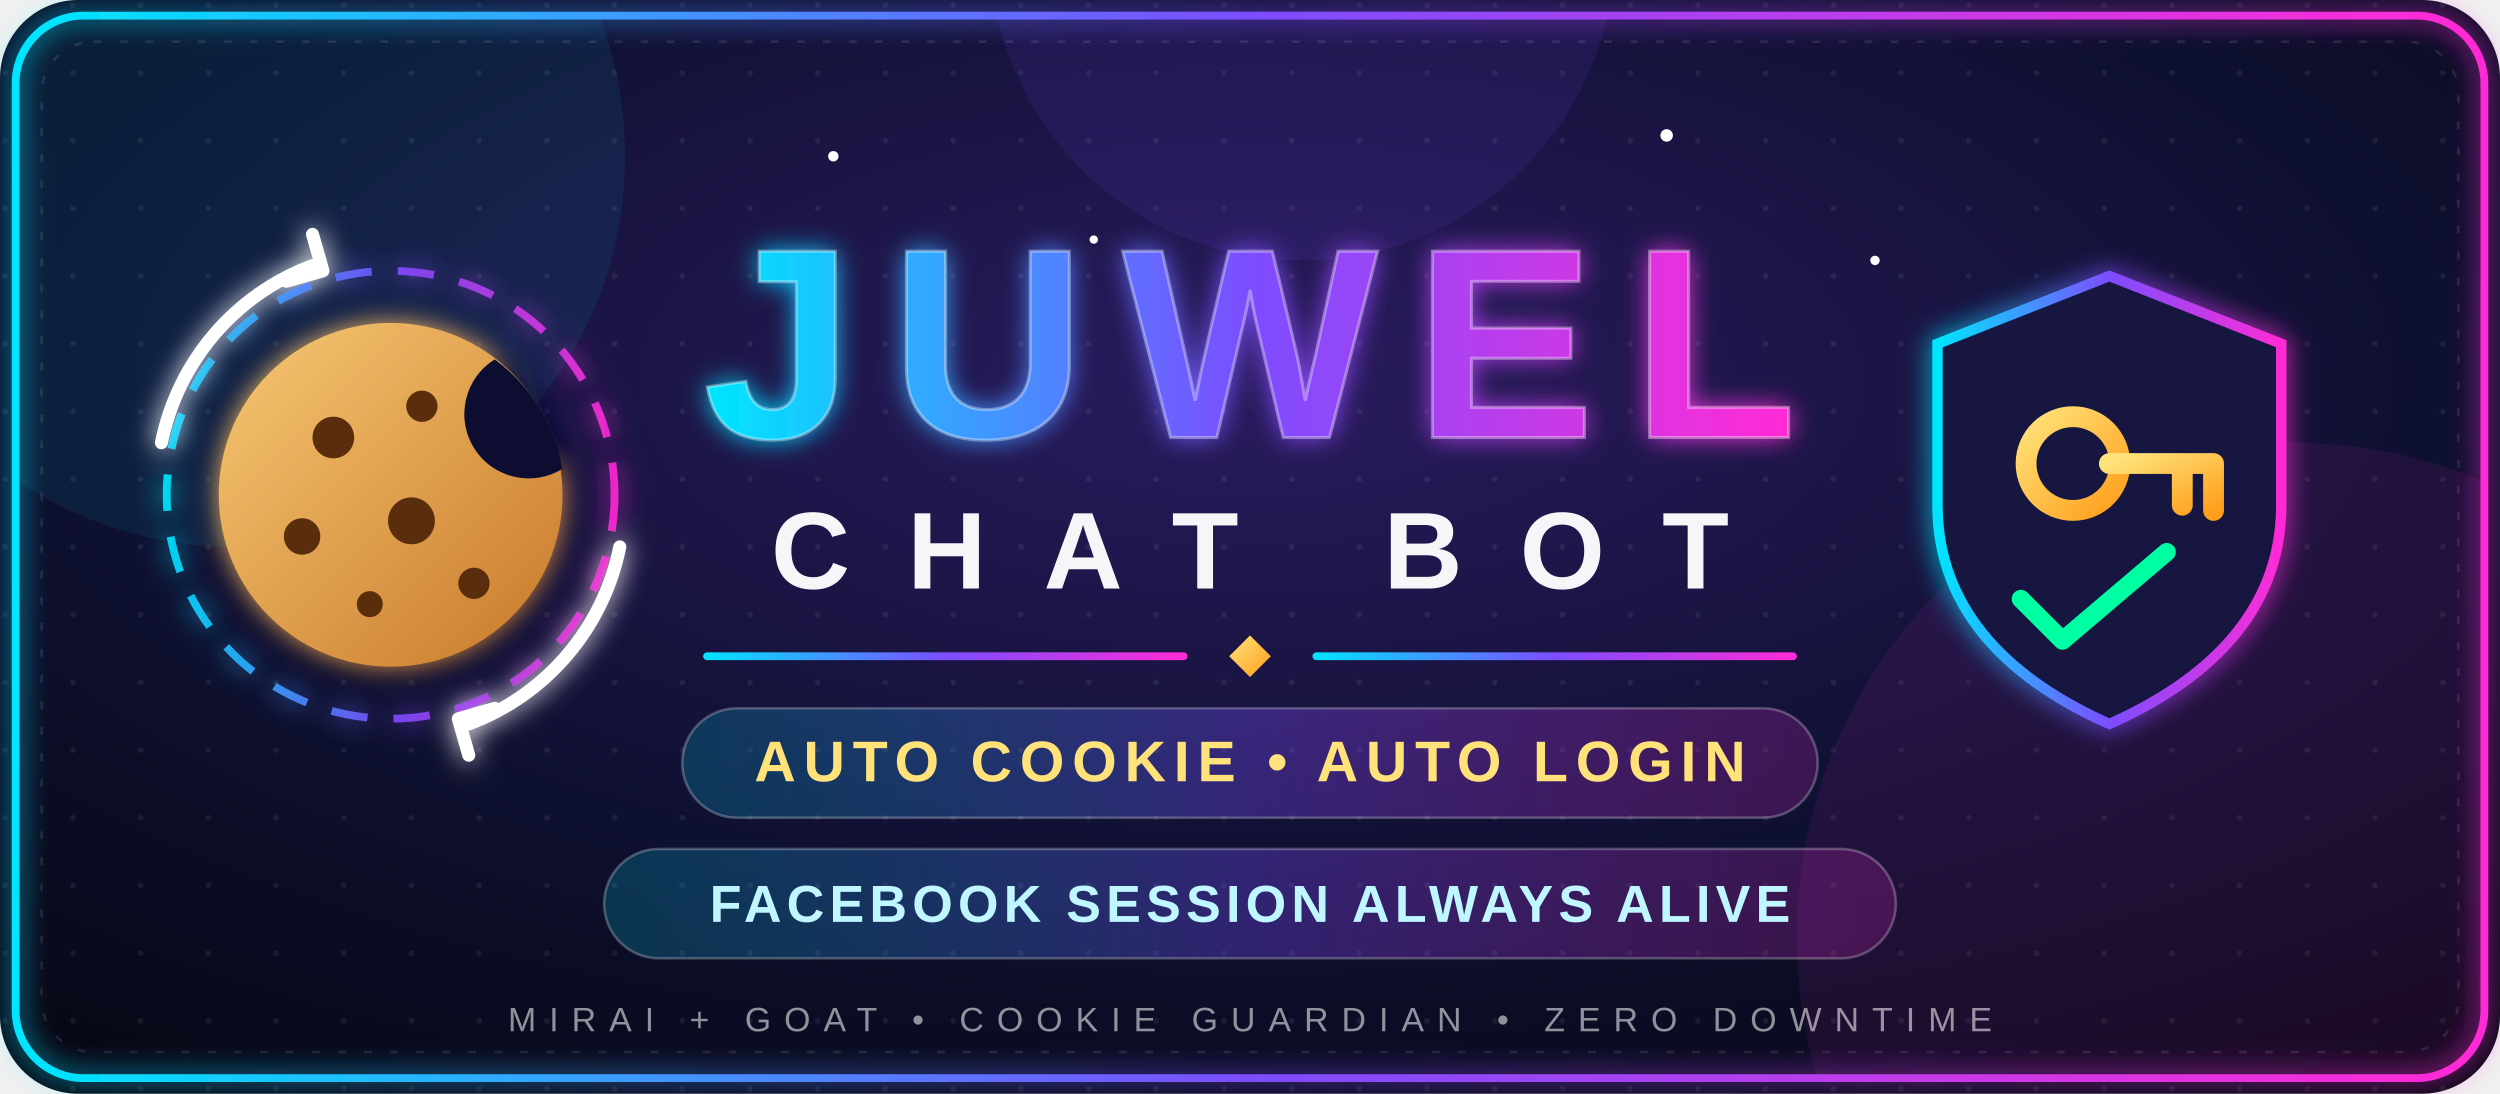
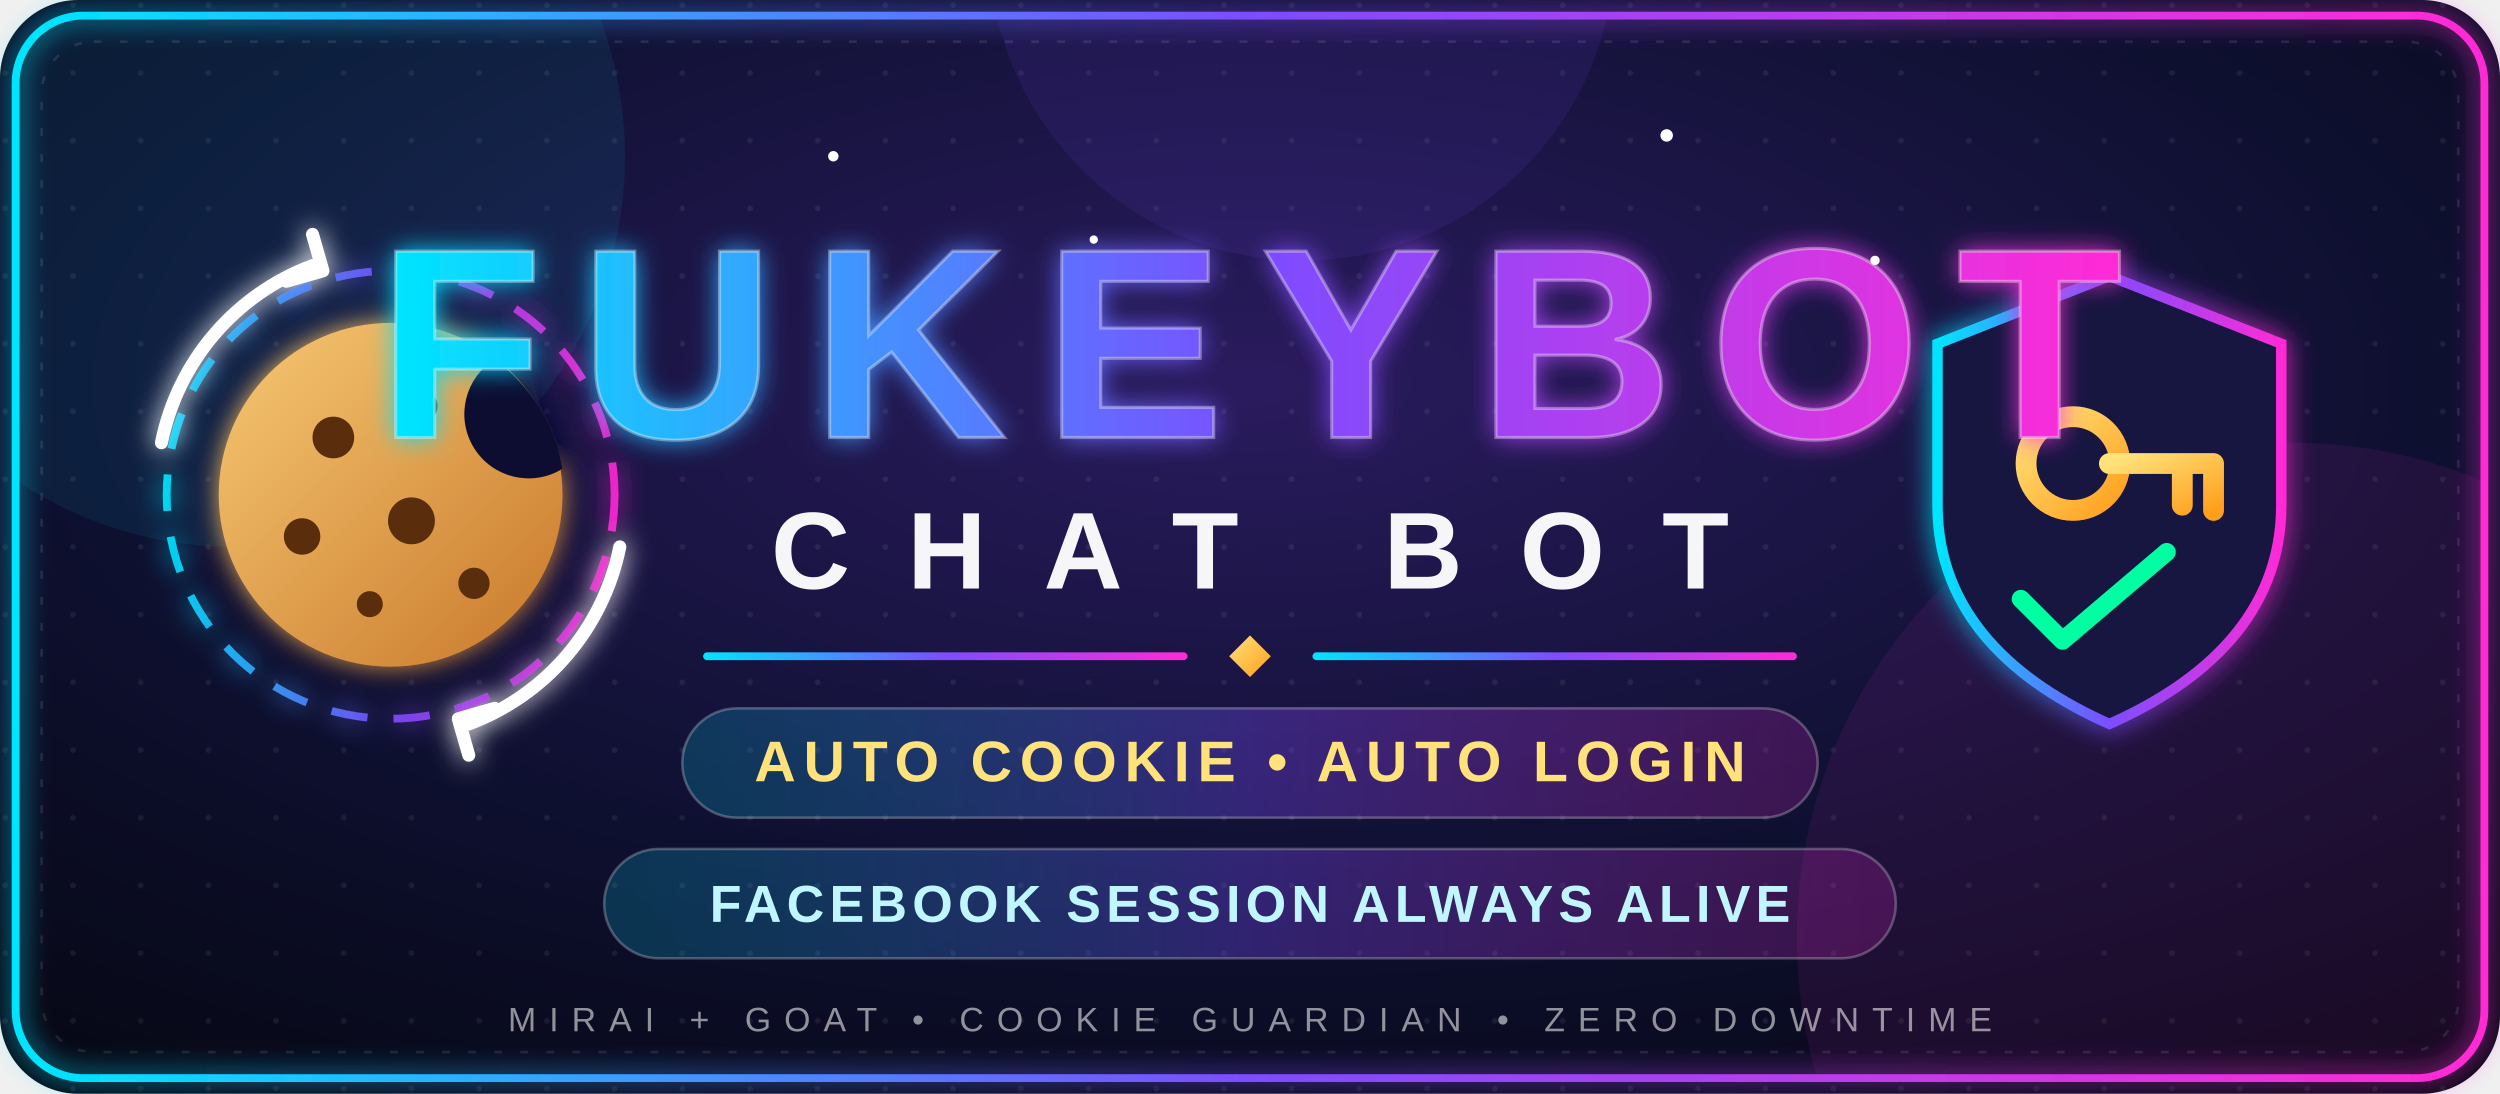
- <svg xmlns="http://www.w3.org/2000/svg" viewBox="0 0 960 420" width="960" height="420" role="img" aria-label="JUWEL CHAT BOT — Auto Cookie — Auto Facebook Login">
+ <svg xmlns="http://www.w3.org/2000/svg" viewBox="0 0 960 420" width="960" height="420" role="img" aria-label="FUKEYBOT CHAT BOT — Auto Cookie — Auto Facebook Login">
  <defs>
    <radialGradient id="bg" cx="50%" cy="35%" r="85%">
      <stop offset="0%" stop-color="#2a1b5e" />
      <stop offset="55%" stop-color="#0e1030" />
      <stop offset="100%" stop-color="#05060f" />
    </radialGradient>
    <linearGradient id="title" x1="0" y1="0" x2="1" y2="0">
      <stop offset="0%" stop-color="#00e5ff">
        <animate attributeName="stop-color" values="#00e5ff;#7c4dff;#ff2bd6;#ffd200;#00e5ff" dur="8s" repeatCount="indefinite" />
      </stop>
      <stop offset="50%" stop-color="#7c4dff">
        <animate attributeName="stop-color" values="#7c4dff;#ff2bd6;#ffd200;#00e5ff;#7c4dff" dur="8s" repeatCount="indefinite" />
      </stop>
      <stop offset="100%" stop-color="#ff2bd6">
        <animate attributeName="stop-color" values="#ff2bd6;#ffd200;#00e5ff;#7c4dff;#ff2bd6" dur="8s" repeatCount="indefinite" />
      </stop>
    </linearGradient>
    <linearGradient id="gold" x1="0" y1="0" x2="1" y2="1">
      <stop offset="0%" stop-color="#ffe27a" />
      <stop offset="100%" stop-color="#ff9f1c" />
    </linearGradient>
    <linearGradient id="ribbon" x1="0" y1="0" x2="1" y2="0">
      <stop offset="0%" stop-color="#00e5ff" stop-opacity="0.18" />
      <stop offset="50%" stop-color="#7c4dff" stop-opacity="0.32" />
      <stop offset="100%" stop-color="#ff2bd6" stop-opacity="0.18" />
    </linearGradient>
    <linearGradient id="cookie" x1="0" y1="0" x2="1" y2="1">
      <stop offset="0%" stop-color="#f7c873" />
      <stop offset="100%" stop-color="#c8782a" />
    </linearGradient>
    <filter id="glow" x="-30%" y="-30%" width="160%" height="160%">
      <feGaussianBlur stdDeviation="5" result="b" />
      <feMerge>
        <feMergeNode in="b" />
        <feMergeNode in="SourceGraphic" />
      </feMerge>
    </filter>
    <pattern id="dots" width="26" height="26" patternUnits="userSpaceOnUse">
      <circle cx="2" cy="2" r="1.1" fill="#ffffff" fill-opacity="0.07" />
    </pattern>
    <clipPath id="frame">
      <rect x="6" y="6" width="948" height="408" rx="26" />
    </clipPath>
  </defs>
  <rect width="960" height="420" rx="30" fill="url(#bg)" />
  <rect width="960" height="420" rx="30" fill="url(#dots)" />
  <g clip-path="url(#frame)">
    <circle cx="90" cy="60" r="150" fill="#00e5ff" fill-opacity="0.07" />
    <circle cx="880" cy="360" r="190" fill="#ff2bd6" fill-opacity="0.08" />
    <circle cx="500" cy="-20" r="120" fill="#7c4dff" fill-opacity="0.10" />
  </g>
  <rect x="6" y="6" width="948" height="408" rx="26" fill="none" stroke="url(#title)" stroke-width="3" filter="url(#glow)" />
  <rect x="16" y="16" width="928" height="388" rx="20" fill="none" stroke="#ffffff" stroke-opacity="0.10" stroke-width="1" stroke-dasharray="3 7" />
  <g transform="translate(150 190)" filter="url(#glow)">
    <circle r="86" fill="none" stroke="url(#title)" stroke-width="3" stroke-dasharray="14 10" opacity="0.9">
      <animateTransform attributeName="transform" type="rotate" from="0" to="360" dur="14s" repeatCount="indefinite" />
    </circle>
    <circle r="66" fill="url(#cookie)" />
    <path d="M 40 -52 A 24 24 0 0 0 66 -10 A 66 66 0 0 0 40 -52 Z" fill="#0e1030" />
    <circle cx="-22" cy="-22" r="8" fill="#5a2d0c" />
    <circle cx="12" cy="-34" r="6" fill="#5a2d0c" />
    <circle cx="-34" cy="16" r="7" fill="#5a2d0c" />
    <circle cx="8" cy="10" r="9" fill="#5a2d0c" />
    <circle cx="32" cy="34" r="6" fill="#5a2d0c" />
    <circle cx="-8" cy="42" r="5" fill="#5a2d0c" />
    <g fill="none" stroke="#ffffff" stroke-width="5" stroke-linecap="round" stroke-linejoin="round">
      <path d="M -88 -20 A 92 92 0 0 1 -30 -88" />
      <path d="M -30 -100 L -26 -86 L -40 -82" />
      <path d="M 88 20 A 92 92 0 0 1 30 88" />
      <path d="M 30 100 L 26 86 L 40 82" />
    </g>
  </g>
  <g transform="translate(810 190)" filter="url(#glow)">
    <path d="M 0 -84 L 66 -58 L 66 4 C 66 46 36 72 0 88 C -36 72 -66 46 -66 4 L -66 -58 Z" fill="#12163f" stroke="url(#title)" stroke-width="4" />
    <circle cx="-14" cy="-12" r="18" fill="none" stroke="url(#gold)" stroke-width="8" />
    <path d="M 0 -12 H 40 M 28 -12 V 4 M 40 -12 V 6" fill="none" stroke="url(#gold)" stroke-width="8" stroke-linecap="round" />
    <path d="M -34 40 L -18 56 L 22 22" fill="none" stroke="#00ffa3" stroke-width="7" stroke-linecap="round" stroke-linejoin="round" />
  </g>
  <g text-anchor="middle" font-family="'Segoe UI','Trebuchet MS',Arial,Helvetica,sans-serif" font-weight="900">
-     <text x="480" y="168" font-size="104" letter-spacing="14" fill="url(#title)" filter="url(#glow)">JUWEL</text>
-     <text x="480" y="168" font-size="104" letter-spacing="14" fill="none" stroke="#ffffff" stroke-opacity="0.35" stroke-width="1.2">JUWEL</text>
+     <text x="480" y="168" font-size="104" letter-spacing="14" fill="url(#title)" filter="url(#glow)">FUKEYBOT</text>
+     <text x="480" y="168" font-size="104" letter-spacing="14" fill="none" stroke="#ffffff" stroke-opacity="0.35" stroke-width="1.2">FUKEYBOT</text>
    <text x="480" y="226" font-size="42" letter-spacing="22" fill="#ffffff" fill-opacity="0.96">CHAT BOT</text>
  </g>
  <g transform="translate(480 252)">
    <rect x="-210" y="-1.5" width="186" height="3" rx="1.5" fill="url(#title)" />
    <rect x="24" y="-1.5" width="186" height="3" rx="1.5" fill="url(#title)" />
    <path d="M 0 -8 L 8 0 L 0 8 L -8 0 Z" fill="url(#gold)" />
  </g>
  <g font-family="'Segoe UI','Trebuchet MS',Arial,Helvetica,sans-serif" font-weight="800" text-anchor="middle">
    <rect x="262" y="272" width="436" height="42" rx="21" fill="url(#ribbon)" stroke="#ffffff" stroke-opacity="0.25" />
    <text x="480" y="300" font-size="22" letter-spacing="3" fill="#ffe27a">AUTO COOKIE  •  AUTO LOGIN</text>
    <rect x="232" y="326" width="496" height="42" rx="21" fill="url(#ribbon)" stroke="#ffffff" stroke-opacity="0.25" />
    <text x="480" y="354" font-size="20" letter-spacing="2" fill="#bff6ff">FACEBOOK SESSION  ALWAYS  ALIVE</text>
  </g>
  <text x="480" y="396" text-anchor="middle" font-family="'Segoe UI',Arial,sans-serif" font-size="13" letter-spacing="5" fill="#ffffff" fill-opacity="0.55">MIRAI  +  GOAT  •  COOKIE  GUARDIAN  •  ZERO  DOWNTIME</text>
  <g fill="#ffffff">
    <circle cx="320" cy="60" r="2">
      <animate attributeName="opacity" values="0.1;1;0.1" dur="2.4s" repeatCount="indefinite" />
    </circle>
    <circle cx="640" cy="52" r="2.4">
      <animate attributeName="opacity" values="1;0.1;1" dur="3s" repeatCount="indefinite" />
    </circle>
    <circle cx="420" cy="92" r="1.6">
      <animate attributeName="opacity" values="0.2;1;0.2" dur="2s" repeatCount="indefinite" />
    </circle>
    <circle cx="720" cy="100" r="1.8">
      <animate attributeName="opacity" values="1;0.2;1" dur="2.7s" repeatCount="indefinite" />
    </circle>
  </g>
</svg>
